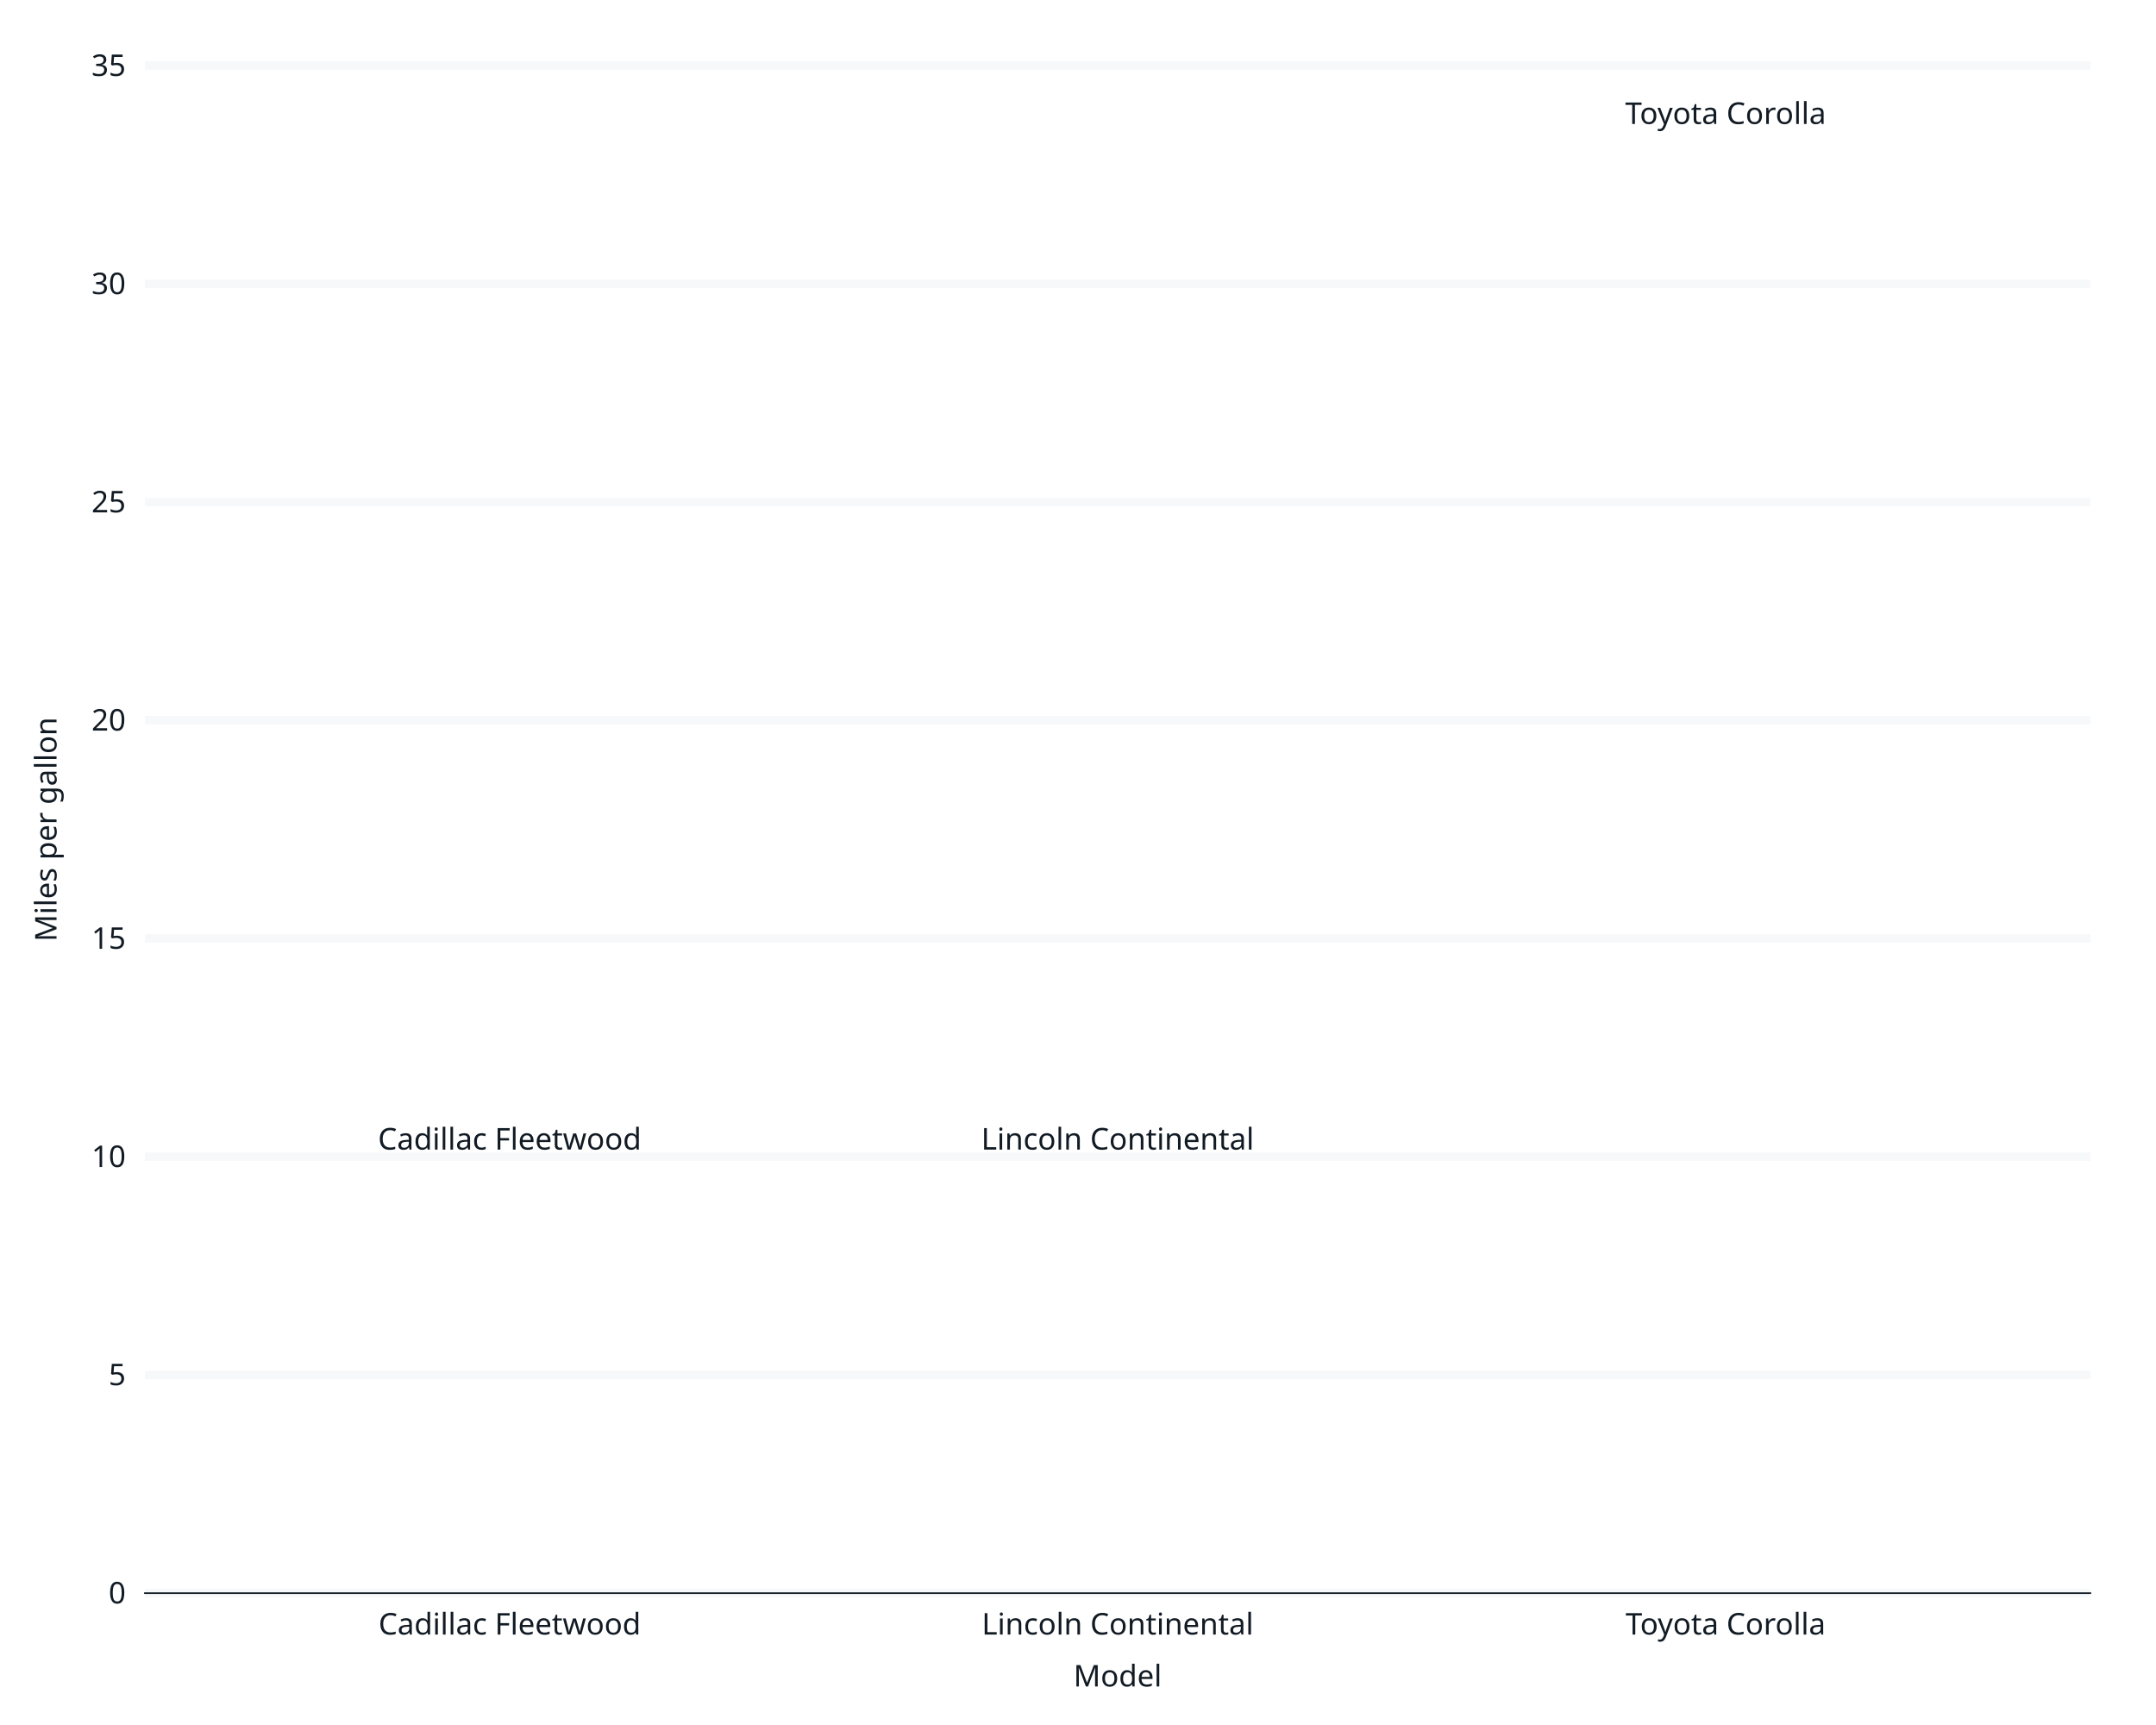
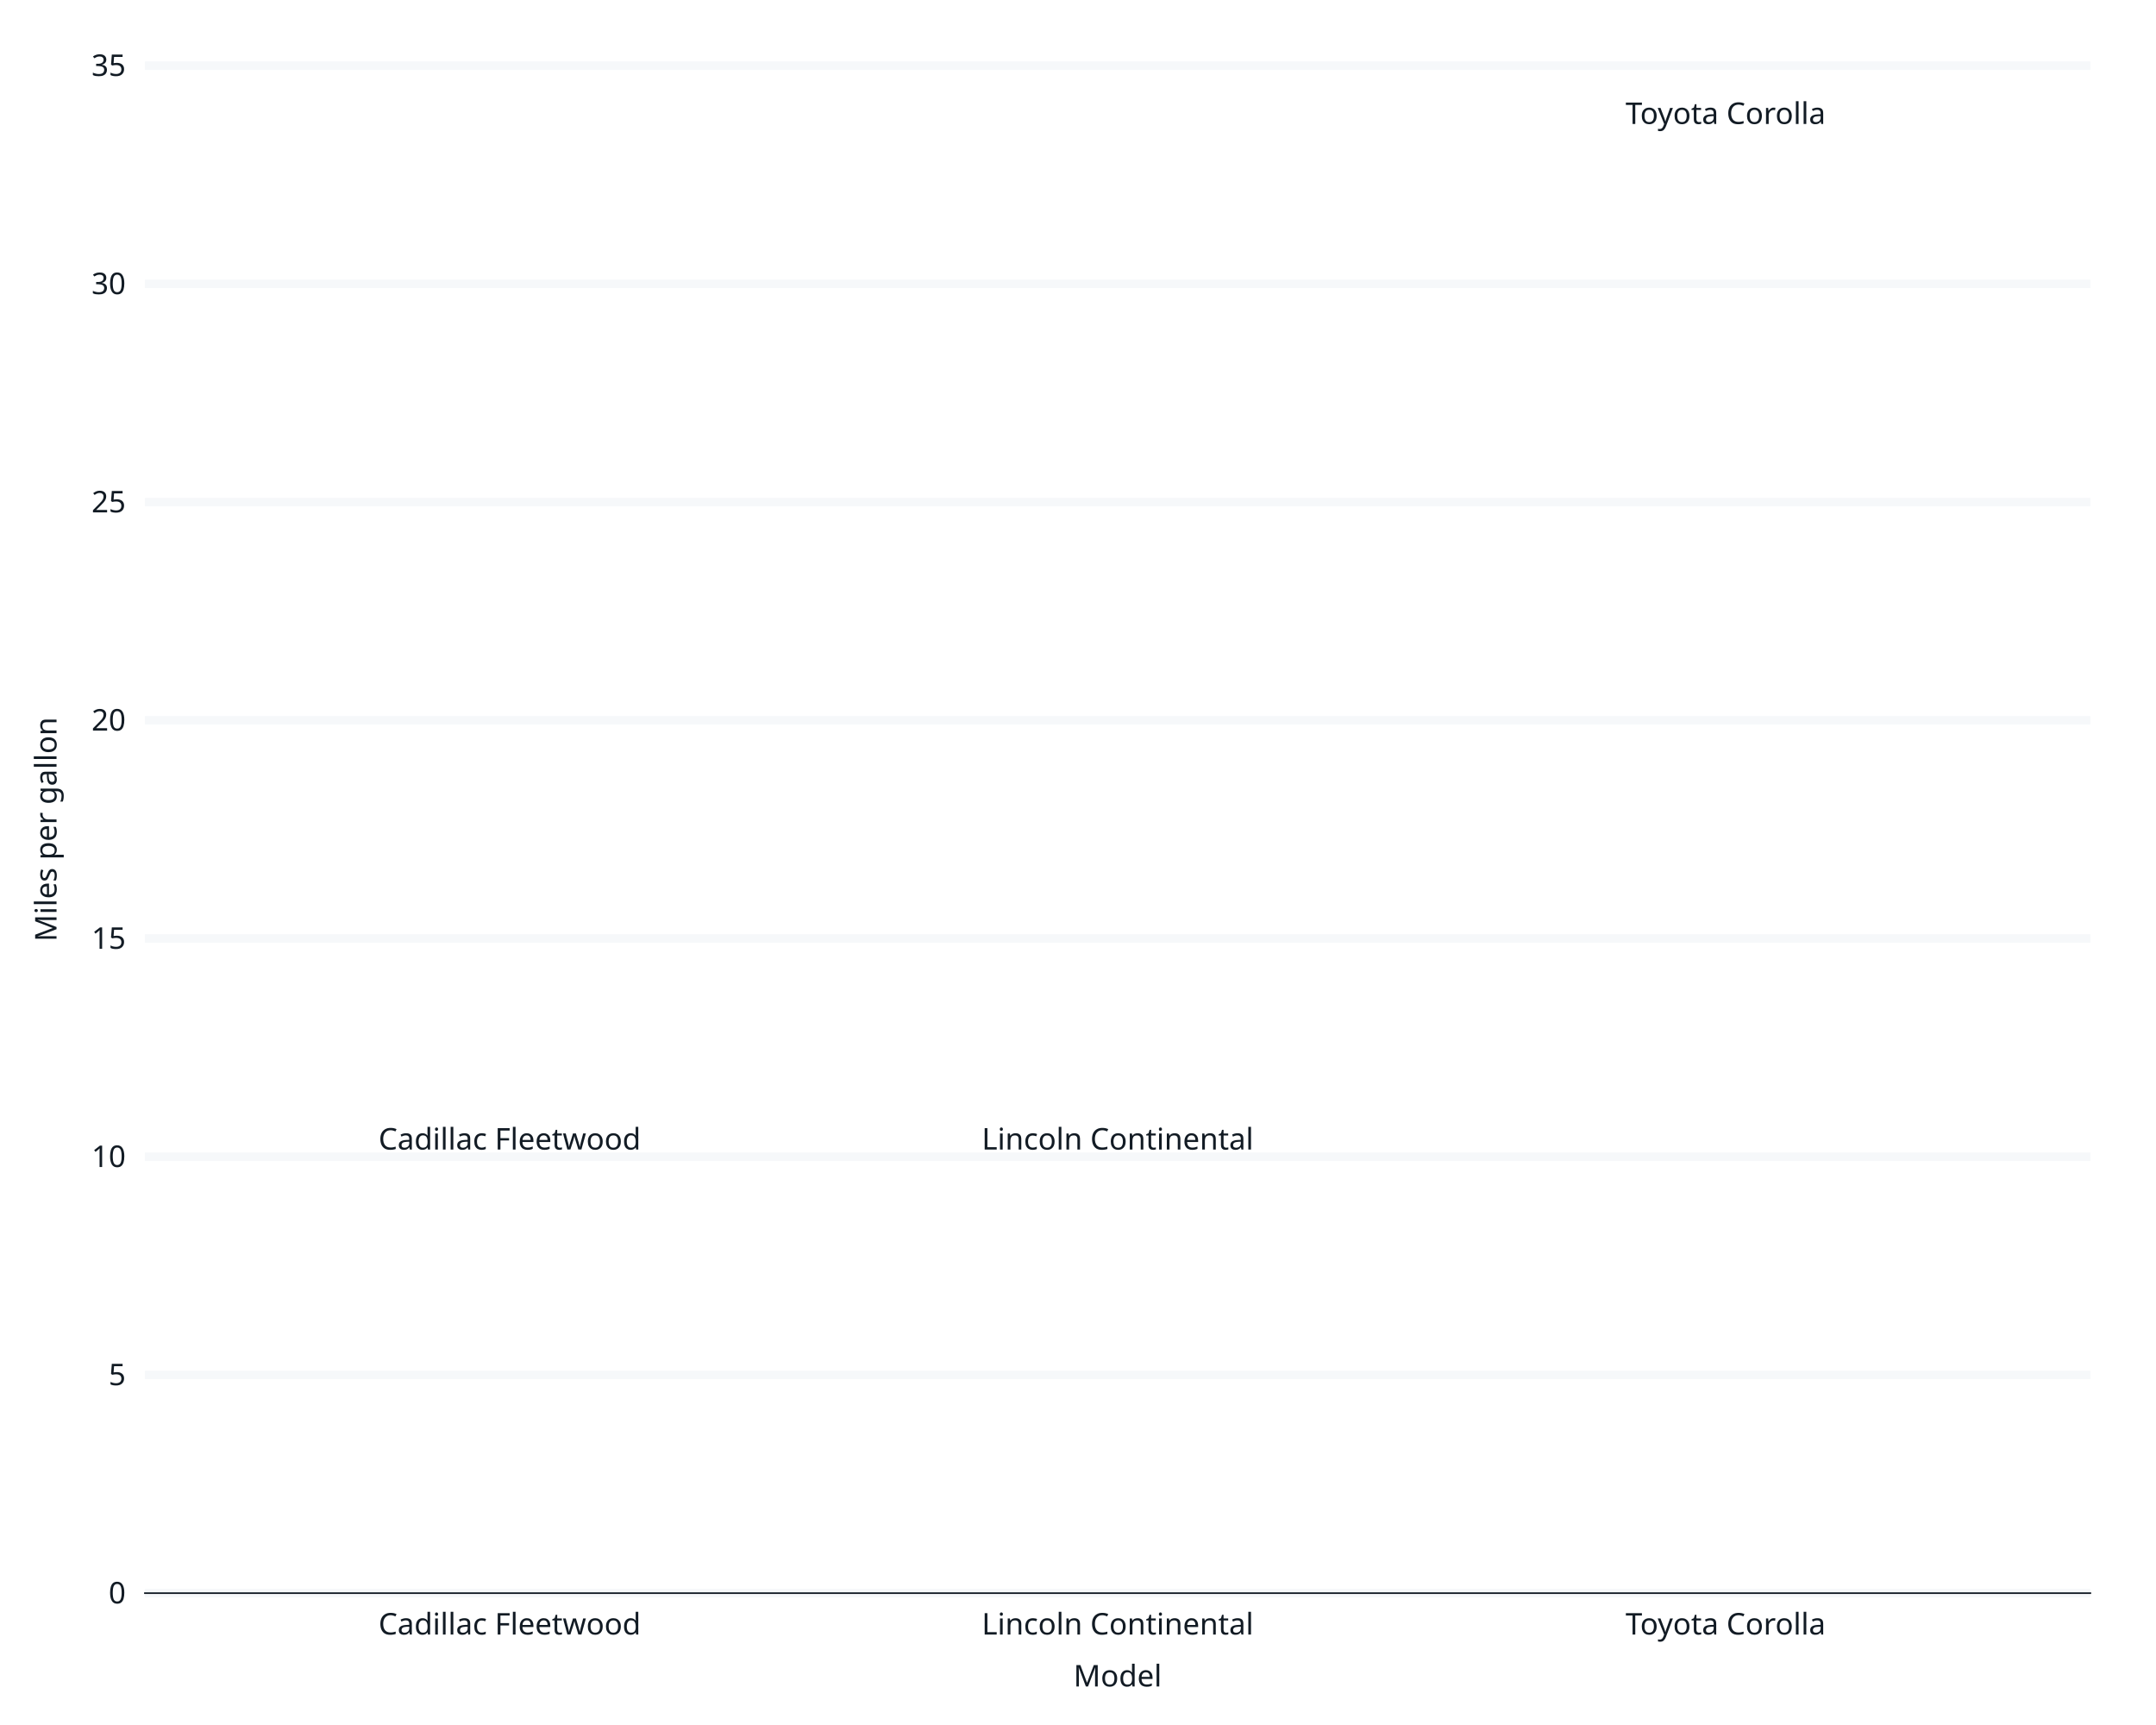
<svg xmlns="http://www.w3.org/2000/svg" class="svglite" data-engine-version="2.0" width="720.00pt" height="576.00pt" viewBox="0 0 720.00 576.00">
  <defs>
    <style type="text/css">
    .svglite line, .svglite polyline, .svglite polygon, .svglite path, .svglite rect, .svglite circle {
      fill: none;
      stroke: #000000;
      stroke-linecap: round;
      stroke-linejoin: round;
      stroke-miterlimit: 10.00;
    }
  </style>
  </defs>
  <rect width="100%" height="100%" style="stroke: none; fill: #FFFFFF;" />
  <defs>
    <clipPath id="cpMC4wMHw3MjAuMDB8MC4wMHw1NzYuMDA=">
      <rect x="0.00" y="0.00" width="720.00" height="576.00" />
    </clipPath>
  </defs>
  <g clip-path="url(#cpMC4wMHw3MjAuMDB8MC4wMHw1NzYuMDA=)">
    <rect x="0" y="0.00" width="720.00" height="576.00" style="stroke-width: 1.07; stroke: #FFFFFF; fill: #FFFFFF;" />
    <rect x="48.39" y="21.92" width="649.69" height="510.05" style="stroke-width: 1.07; stroke: #FFFFFF; fill: #FFFFFF;" />
    <polyline points="48.39,531.97 698.08,531.97 " style="stroke-width: 2.84; stroke: #F6F8FA; stroke-linecap: butt;" />
    <polyline points="48.39,459.10 698.08,459.10 " style="stroke-width: 2.84; stroke: #F6F8FA; stroke-linecap: butt;" />
    <polyline points="48.39,386.24 698.08,386.24 " style="stroke-width: 2.84; stroke: #F6F8FA; stroke-linecap: butt;" />
    <polyline points="48.39,313.37 698.08,313.37 " style="stroke-width: 2.84; stroke: #F6F8FA; stroke-linecap: butt;" />
    <polyline points="48.39,240.51 698.08,240.51 " style="stroke-width: 2.84; stroke: #F6F8FA; stroke-linecap: butt;" />
    <polyline points="48.39,167.65 698.08,167.65 " style="stroke-width: 2.84; stroke: #F6F8FA; stroke-linecap: butt;" />
    <polyline points="48.39,94.78 698.08,94.78 " style="stroke-width: 2.84; stroke: #F6F8FA; stroke-linecap: butt;" />
    <polyline points="48.39,21.92 698.08,21.92 " style="stroke-width: 2.84; stroke: #F6F8FA; stroke-linecap: butt;" />
    <polyline points="170.21,531.97 170.21,21.92 " style="stroke-width: 2.84; stroke: none; stroke-linecap: butt;" />
    <polyline points="373.24,531.97 373.24,21.92 " style="stroke-width: 2.84; stroke: none; stroke-linecap: butt;" />
    <polyline points="576.27,531.97 576.27,21.92 " style="stroke-width: 2.84; stroke: none; stroke-linecap: butt;" />
-     <text x="170.21" y="383.86" text-anchor="middle" style="font-size: 10.04px; fill: #121B24; font-family: sans;" textLength="84.86px" lengthAdjust="spacingAndGlyphs">Cadillac Fleetwood</text>
-     <text x="373.24" y="383.86" text-anchor="middle" style="font-size: 10.04px; fill: #121B24; font-family: sans;" textLength="85.43px" lengthAdjust="spacingAndGlyphs">Lincoln Continental</text>
-     <text x="576.27" y="41.40" text-anchor="middle" style="font-size: 10.04px; fill: #121B24; font-family: sans;" textLength="65.32px" lengthAdjust="spacingAndGlyphs">Toyota Corolla</text>
+     <text x="170.21" y="383.85" text-anchor="middle" style="font-size: 10.00px; fill: #121B24; font-family: sans;" textLength="84.49px" lengthAdjust="spacingAndGlyphs">Cadillac Fleetwood</text>
+     <text x="373.24" y="383.85" text-anchor="middle" style="font-size: 10.00px; fill: #121B24; font-family: sans;" textLength="85.06px" lengthAdjust="spacingAndGlyphs">Lincoln Continental</text>
+     <text x="576.27" y="41.39" text-anchor="middle" style="font-size: 10.00px; fill: #121B24; font-family: sans;" textLength="65.03px" lengthAdjust="spacingAndGlyphs">Toyota Corolla</text>
    <polyline points="48.39,531.97 48.39,21.92 " style="stroke-width: 0.53; stroke: none; stroke-linecap: square;" />
    <text x="42.00" y="535.41" text-anchor="end" style="font-size: 10.00px; fill: #121B24; font-family: sans;" textLength="5.56px" lengthAdjust="spacingAndGlyphs">0</text>
    <text x="42.00" y="462.54" text-anchor="end" style="font-size: 10.00px; fill: #121B24; font-family: sans;" textLength="5.56px" lengthAdjust="spacingAndGlyphs">5</text>
    <text x="42.00" y="389.68" text-anchor="end" style="font-size: 10.00px; fill: #121B24; font-family: sans;" textLength="11.12px" lengthAdjust="spacingAndGlyphs">10</text>
    <text x="42.00" y="316.81" text-anchor="end" style="font-size: 10.00px; fill: #121B24; font-family: sans;" textLength="11.12px" lengthAdjust="spacingAndGlyphs">15</text>
    <text x="42.00" y="243.95" text-anchor="end" style="font-size: 10.00px; fill: #121B24; font-family: sans;" textLength="11.12px" lengthAdjust="spacingAndGlyphs">20</text>
    <text x="42.00" y="171.09" text-anchor="end" style="font-size: 10.00px; fill: #121B24; font-family: sans;" textLength="11.12px" lengthAdjust="spacingAndGlyphs">25</text>
    <text x="42.00" y="98.22" text-anchor="end" style="font-size: 10.00px; fill: #121B24; font-family: sans;" textLength="11.12px" lengthAdjust="spacingAndGlyphs">30</text>
    <text x="42.00" y="25.36" text-anchor="end" style="font-size: 10.00px; fill: #121B24; font-family: sans;" textLength="11.12px" lengthAdjust="spacingAndGlyphs">35</text>
    <polyline points="44.74,531.97 48.39,531.97 " style="stroke-width: 0.53; stroke: none; stroke-linecap: butt;" />
    <polyline points="44.74,459.10 48.39,459.10 " style="stroke-width: 0.53; stroke: none; stroke-linecap: butt;" />
    <polyline points="44.74,386.24 48.39,386.24 " style="stroke-width: 0.53; stroke: none; stroke-linecap: butt;" />
    <polyline points="44.74,313.37 48.39,313.37 " style="stroke-width: 0.53; stroke: none; stroke-linecap: butt;" />
    <polyline points="44.74,240.51 48.39,240.51 " style="stroke-width: 0.53; stroke: none; stroke-linecap: butt;" />
    <polyline points="44.74,167.65 48.39,167.65 " style="stroke-width: 0.53; stroke: none; stroke-linecap: butt;" />
    <polyline points="44.74,94.78 48.39,94.78 " style="stroke-width: 0.53; stroke: none; stroke-linecap: butt;" />
    <polyline points="44.74,21.92 48.39,21.92 " style="stroke-width: 0.53; stroke: none; stroke-linecap: butt;" />
    <polyline points="48.39,531.97 698.08,531.97 " style="stroke-width: 0.53; stroke: #121B24; stroke-linecap: square;" />
    <polyline points="170.21,535.62 170.21,531.97 " style="stroke-width: 0.53; stroke: none; stroke-linecap: butt;" />
    <polyline points="373.24,535.62 373.24,531.97 " style="stroke-width: 0.53; stroke: none; stroke-linecap: butt;" />
    <polyline points="576.27,535.62 576.27,531.97 " style="stroke-width: 0.53; stroke: none; stroke-linecap: butt;" />
    <text x="170.21" y="545.79" text-anchor="middle" style="font-size: 10.00px; fill: #121B24; font-family: sans;" textLength="84.49px" lengthAdjust="spacingAndGlyphs">Cadillac Fleetwood</text>
    <text x="373.24" y="545.79" text-anchor="middle" style="font-size: 10.00px; fill: #121B24; font-family: sans;" textLength="85.06px" lengthAdjust="spacingAndGlyphs">Lincoln Continental</text>
    <text x="576.27" y="545.79" text-anchor="middle" style="font-size: 10.00px; fill: #121B24; font-family: sans;" textLength="65.03px" lengthAdjust="spacingAndGlyphs">Toyota Corolla</text>
    <text x="373.24" y="563.13" text-anchor="middle" style="font-size: 10.00px; fill: #121B24; font-family: sans;" textLength="27.24px" lengthAdjust="spacingAndGlyphs">Model</text>
    <text transform="translate(18.88,276.94) rotate(-90)" text-anchor="middle" style="font-size: 10.00px; fill: #121B24; font-family: sans;" textLength="70.04px" lengthAdjust="spacingAndGlyphs">Miles per gallon</text>
  </g>
</svg>
